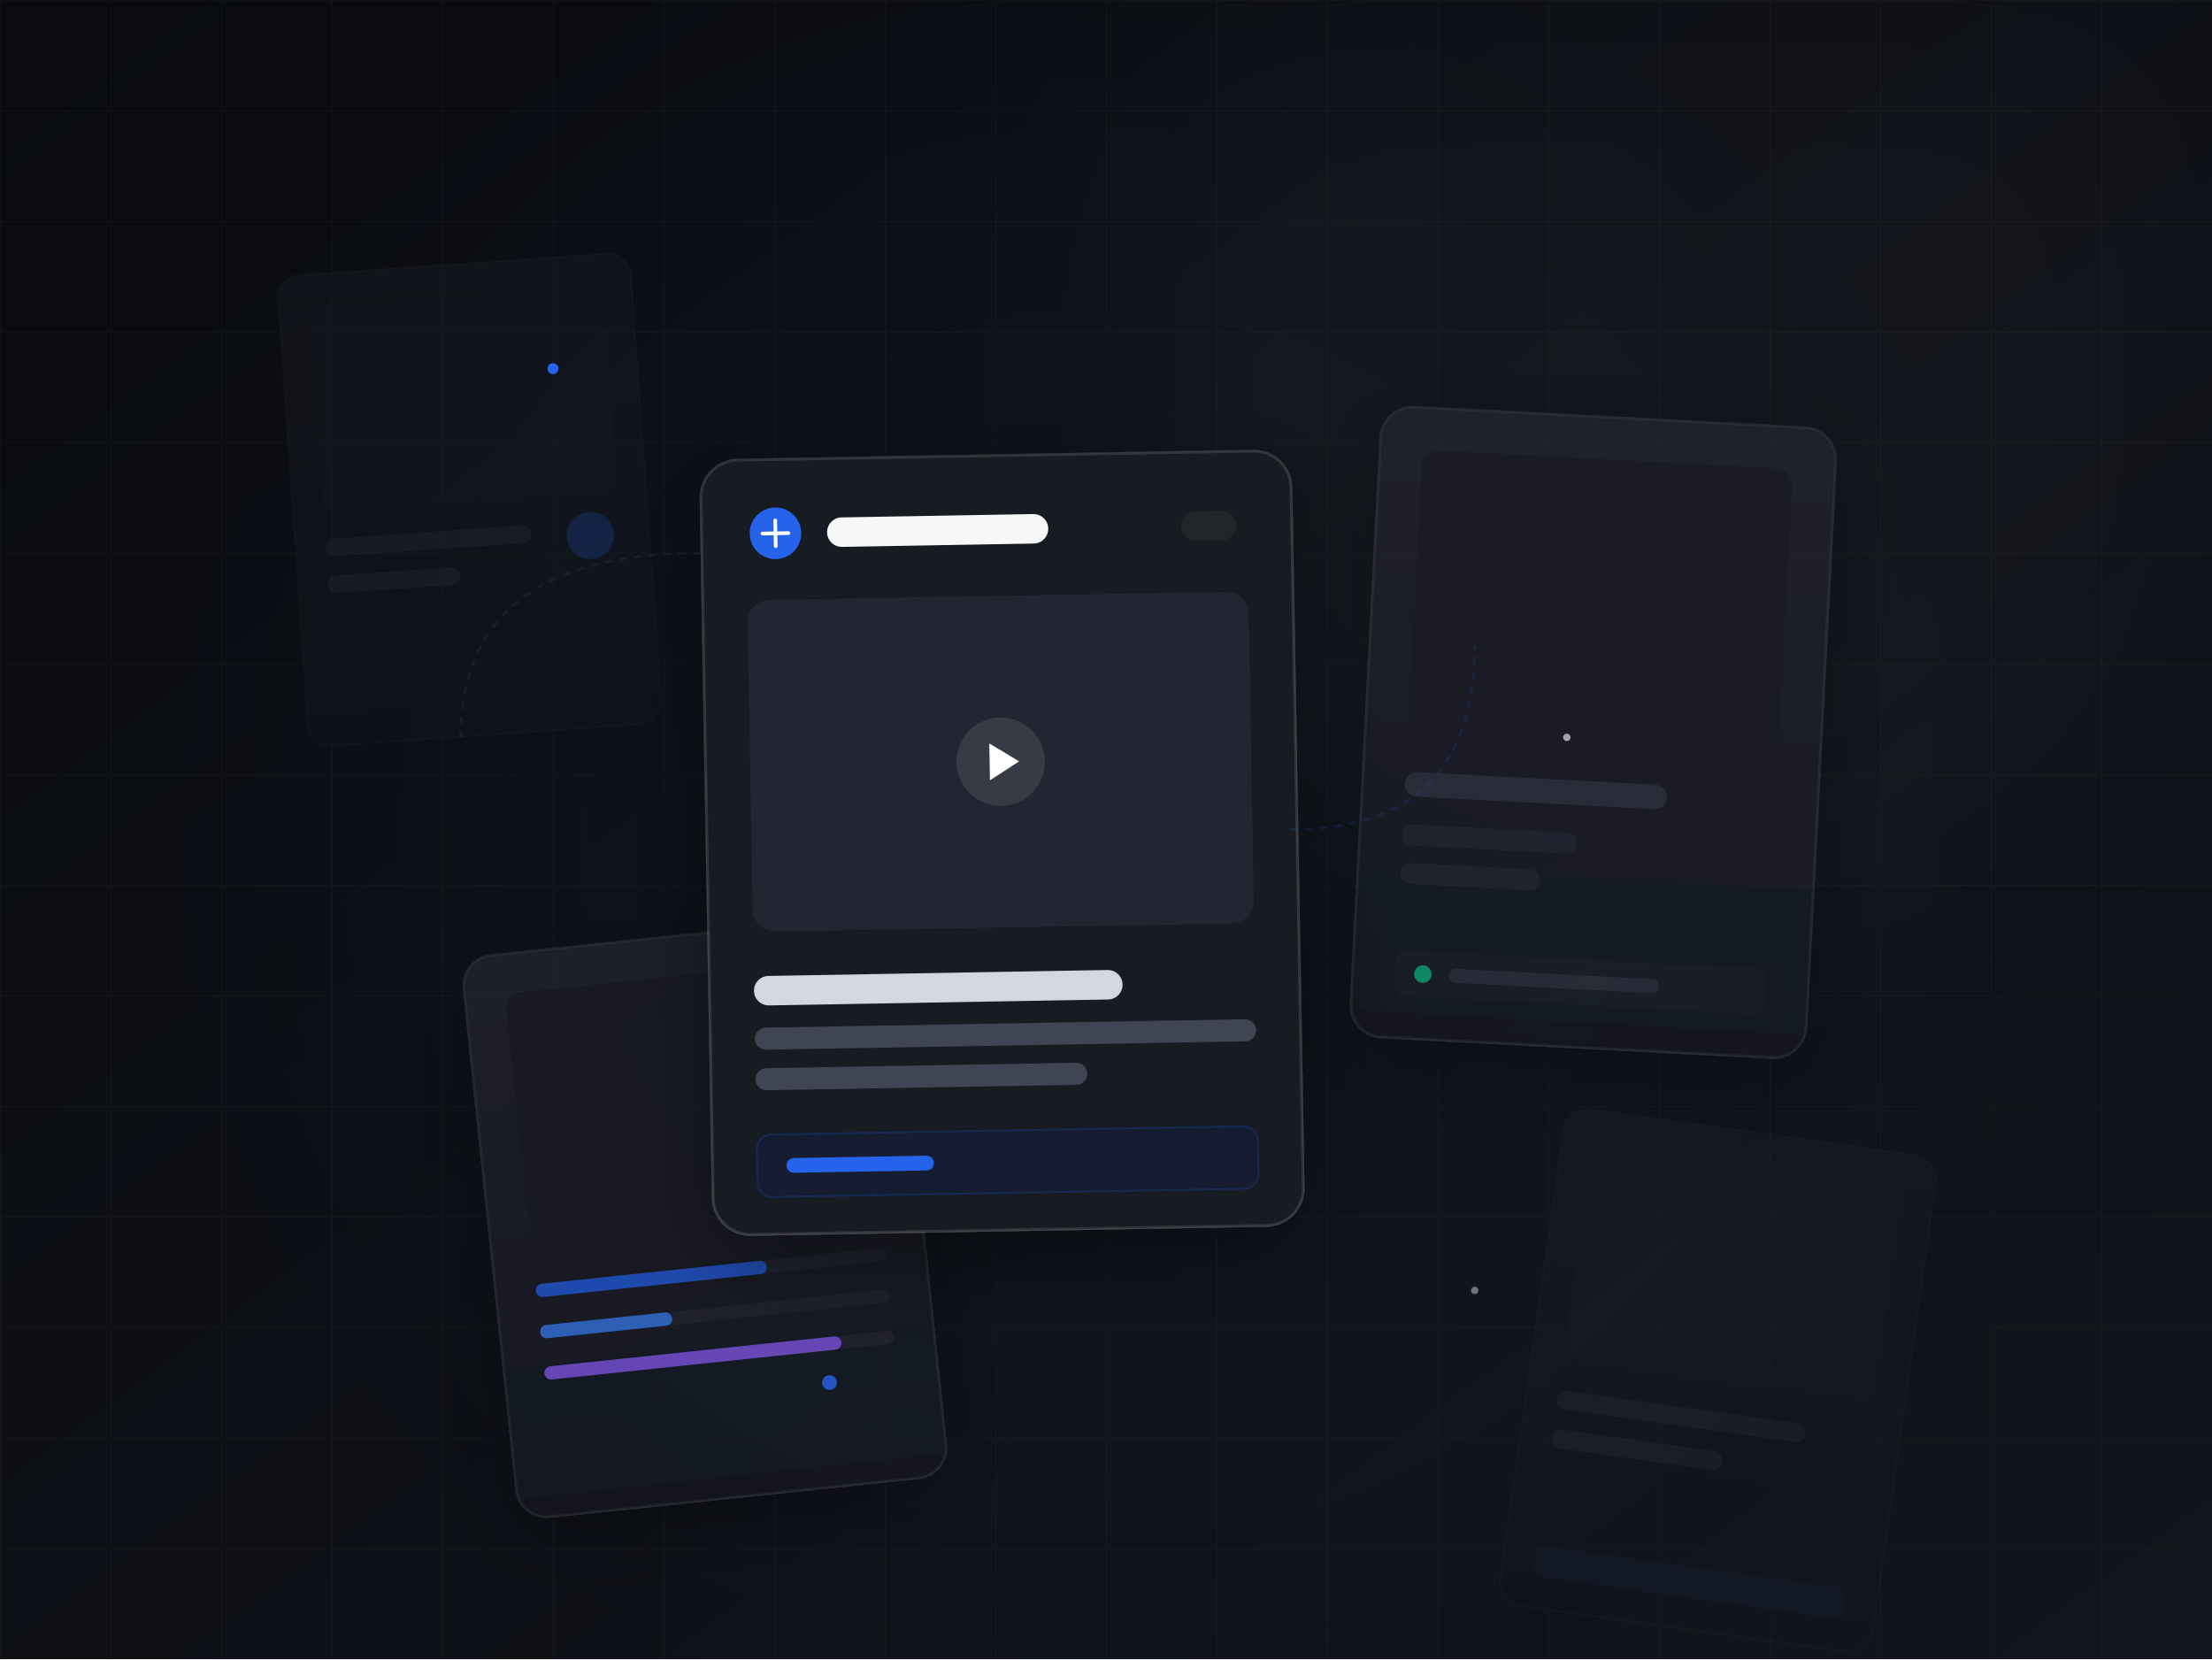
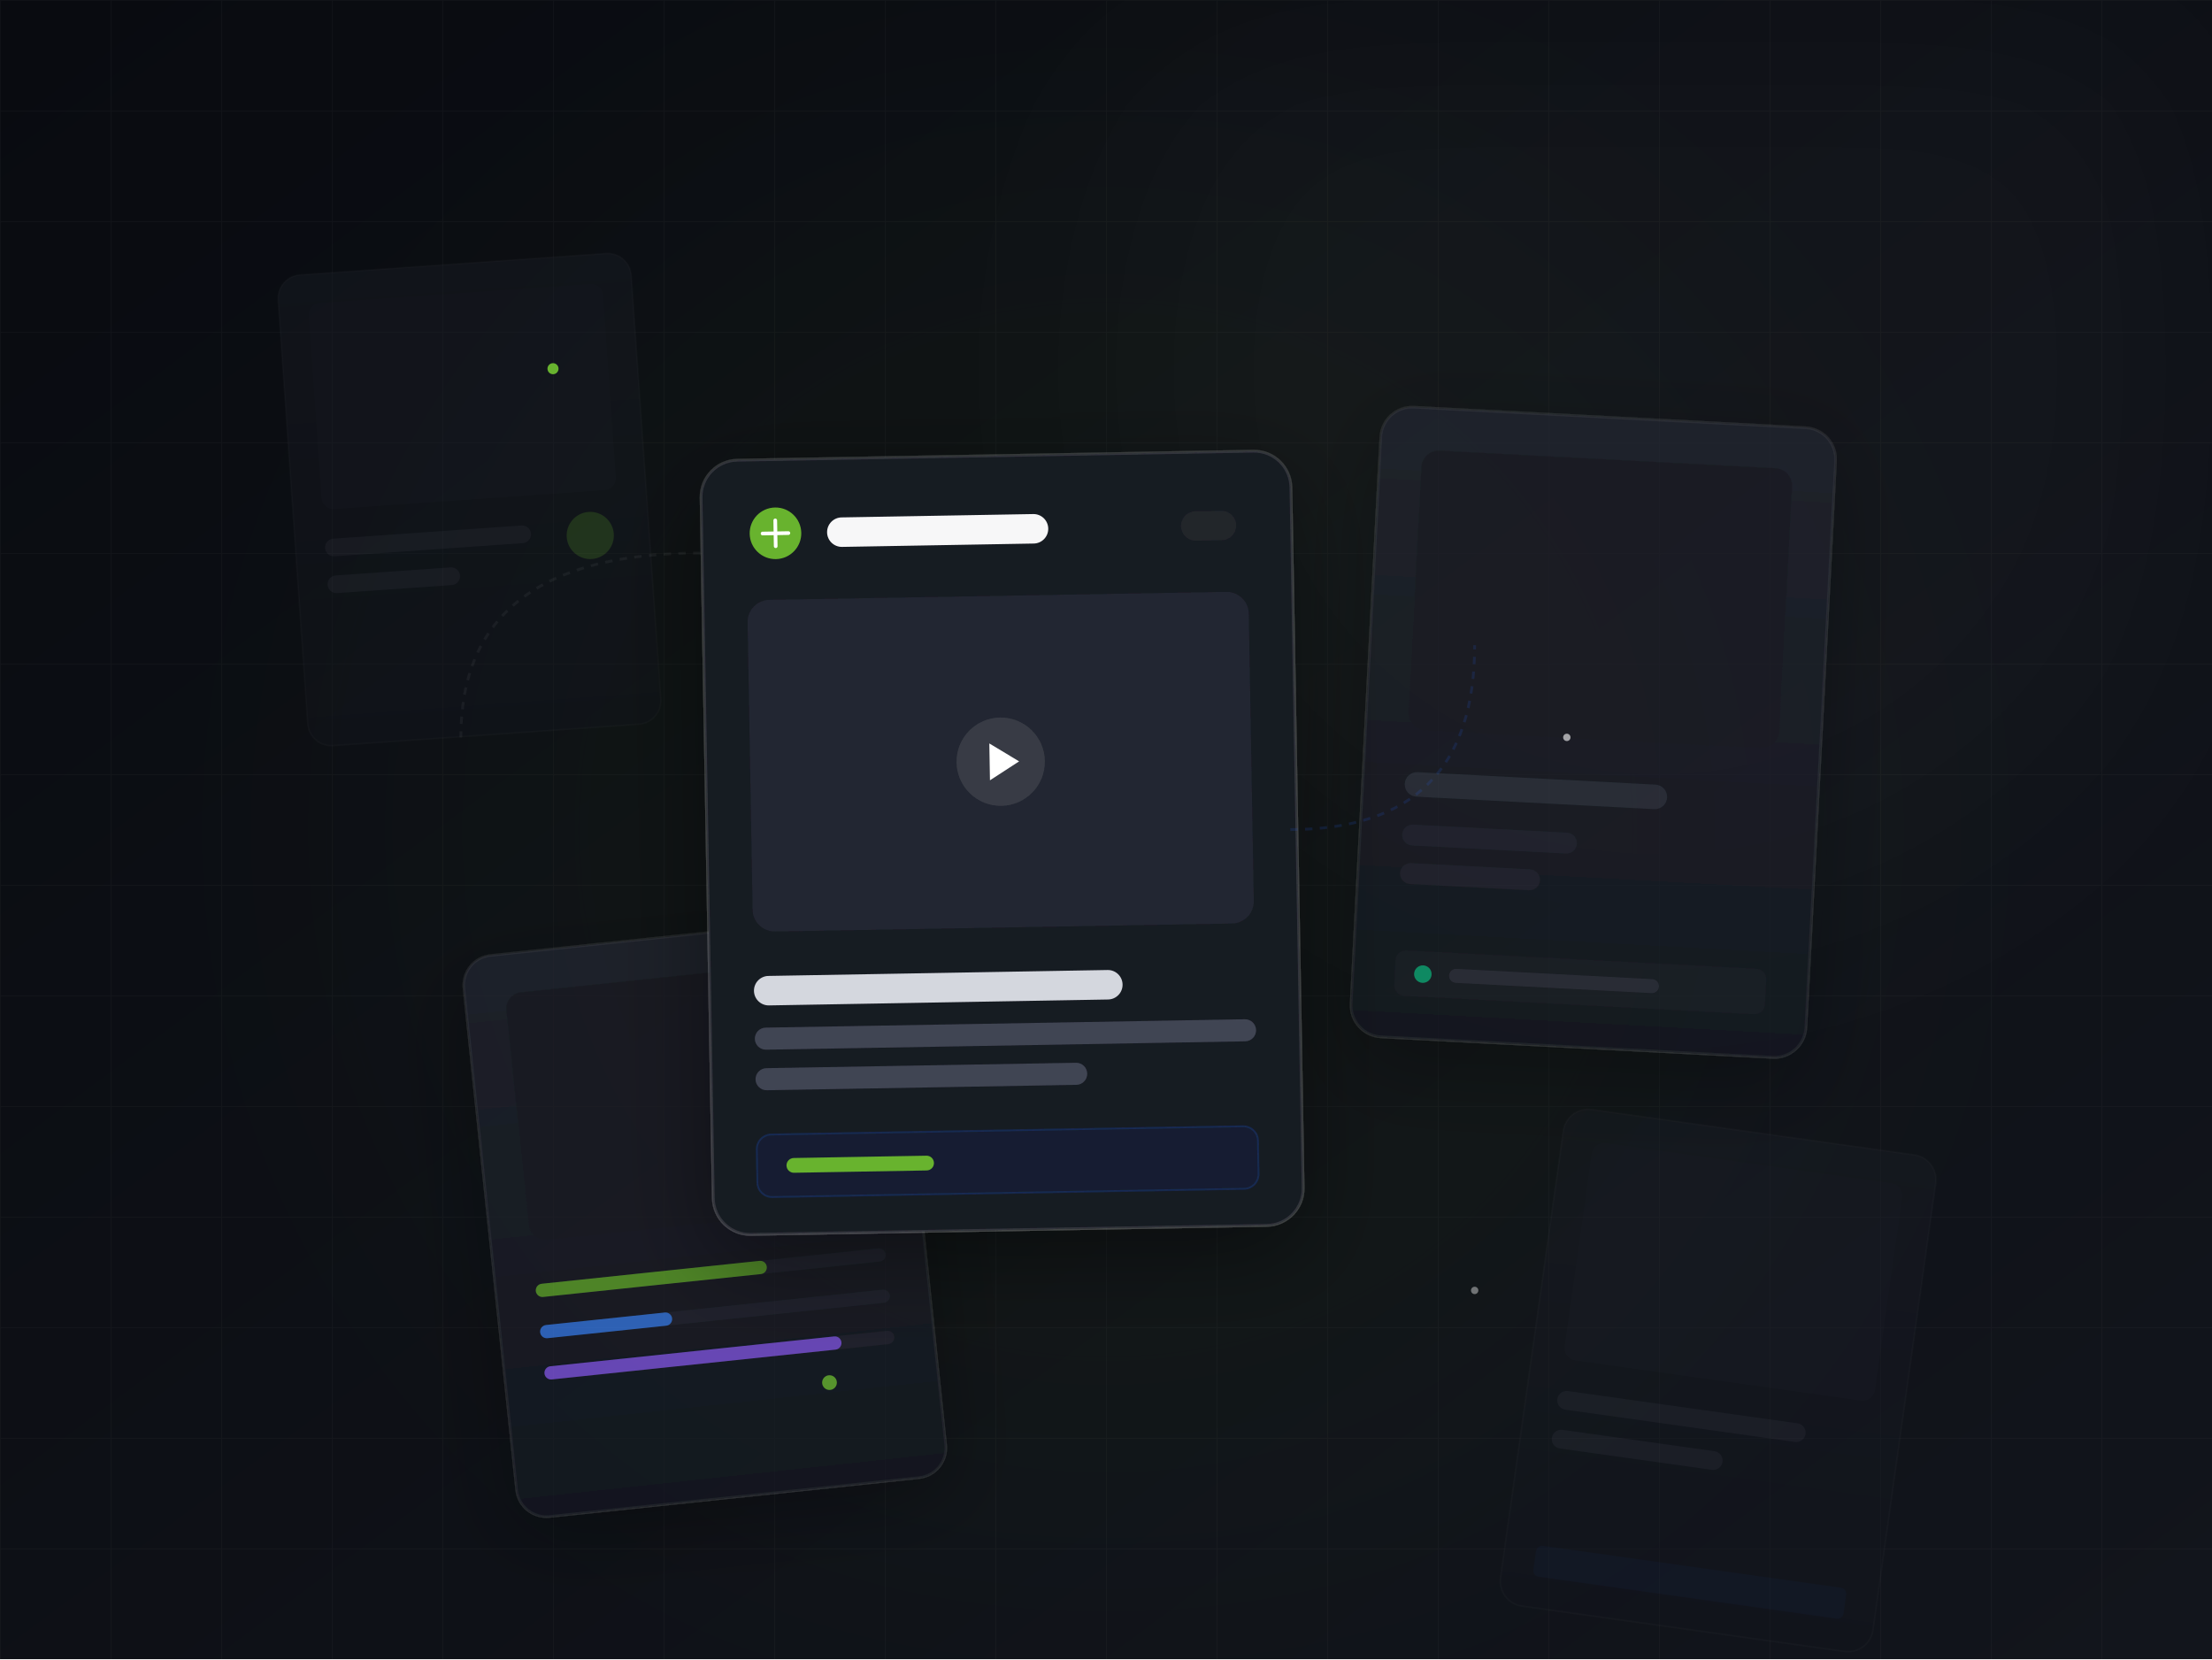
<svg xmlns="http://www.w3.org/2000/svg" viewBox="0 0 1200 900" width="100%" height="100%">
  <defs>
    <linearGradient id="bg-grad" x1="0%" y1="0%" x2="100%" y2="100%">
      <stop offset="0%" stop-color="#090B10" />
      <stop offset="100%" stop-color="#12151C" />
    </linearGradient>
    <pattern id="grid" width="60" height="60" patternUnits="userSpaceOnUse">
      <path d="M 60 0 L 0 0 0 60" fill="none" stroke="rgba(255,255,255,0.03)" stroke-width="1" />
    </pattern>
    <filter id="shadow" x="-20%" y="-20%" width="140%" height="140%">
      <feDropShadow dx="0" dy="15" stdDeviation="25" flood-color="#000" flood-opacity="0.4" />
    </filter>
    <linearGradient id="card-grad" x1="0%" y1="0%" x2="0%" y2="100%">
      <stop offset="0%" stop-color="#1A1D25" />
      <stop offset="100%" stop-color="#12151C" />
    </linearGradient>
    <linearGradient id="card-grad-light" x1="0%" y1="0%" x2="0%" y2="100%">
      <stop offset="0%" stop-color="#232631" />
      <stop offset="100%" stop-color="#161922" />
    </linearGradient>
  </defs>
  <rect width="100%" height="100%" fill="url(#bg-grad)" />
  <rect width="100%" height="100%" fill="url(#grid)" />
-   <circle cx="600" cy="450" r="400" fill="#2563EB" opacity="0.03" filter="blur(80px)" />
+   <circle cx="600" cy="450" r="400" fill="#68B32F" opacity="0.03" filter="blur(80px)" />
  <circle cx="900" cy="200" r="300" fill="#FFFFFF" opacity="0.02" filter="blur(60px)" />
  <g opacity="0.4">
    <g transform="translate(150, 150) rotate(-4) scale(0.8)">
      <rect width="240" height="320" rx="16" fill="url(#card-grad)" stroke="rgba(255,255,255,0.05)" stroke-width="1" />
      <rect x="20" y="20" width="200" height="140" rx="8" fill="#1C1F28" />
      <rect x="20" y="180" width="140" height="12" rx="6" fill="#2A2D38" />
      <rect x="20" y="205" width="90" height="12" rx="6" fill="#2A2D38" />
-       <circle cx="200" cy="190" r="16" fill="#2563EB" opacity="0.5" />
+       <circle cx="200" cy="190" r="16" fill="#68B32F" opacity="0.5" />
    </g>
    <g transform="translate(850, 600) rotate(8) scale(0.85)">
      <rect width="240" height="320" rx="16" fill="url(#card-grad)" stroke="rgba(255,255,255,0.05)" stroke-width="1" />
      <rect x="20" y="20" width="200" height="140" rx="8" fill="#1C1F28" />
      <rect x="20" y="180" width="160" height="12" rx="6" fill="#2A2D38" />
      <rect x="20" y="205" width="110" height="12" rx="6" fill="#2A2D38" />
      <rect x="20" y="280" width="200" height="20" rx="4" fill="rgba(37,99,235,0.1)" />
    </g>
  </g>
  <g opacity="0.7">
    <g transform="translate(750, 220) rotate(3) scale(0.95)" filter="url(#shadow)">
      <rect width="260" height="360" rx="18" fill="url(#card-grad-light)" stroke="rgba(255,255,255,0.08)" stroke-width="1.5" />
      <rect x="24" y="24" width="212" height="160" rx="10" fill="#1C1F28" />
      <rect x="24" y="208" width="150" height="14" rx="7" fill="#323642" />
      <rect x="24" y="238" width="100" height="12" rx="6" fill="#252834" />
      <rect x="24" y="260" width="80" height="12" rx="6" fill="#252834" />
      <rect x="24" y="310" width="212" height="26" rx="6" fill="rgba(255,255,255,0.03)" />
      <circle cx="40" cy="323" r="5" fill="#10B981" />
      <rect x="55" y="319" width="120" height="8" rx="4" fill="#323642" />
    </g>
    <g transform="translate(250, 520) rotate(-6) scale(0.9)" filter="url(#shadow)">
      <rect width="260" height="340" rx="18" fill="url(#card-grad-light)" stroke="rgba(255,255,255,0.08)" stroke-width="1.5" />
      <rect x="24" y="24" width="212" height="150" rx="10" fill="#1C1F28" />
      <rect x="24" y="200" width="212" height="8" rx="4" fill="#252834" />
-       <rect x="24" y="200" width="140" height="8" rx="4" fill="#2563EB" />
+       <rect x="24" y="200" width="140" height="8" rx="4" fill="#68B32F" />
      <rect x="24" y="225" width="212" height="8" rx="4" fill="#252834" />
      <rect x="24" y="225" width="80" height="8" rx="4" fill="#3B82F6" />
      <rect x="24" y="250" width="212" height="8" rx="4" fill="#252834" />
      <rect x="24" y="250" width="180" height="8" rx="4" fill="#8B5CF6" />
    </g>
  </g>
  <g transform="translate(380, 250) rotate(-1)" filter="url(#shadow)">
    <rect width="320" height="420" rx="20" fill="#171A22" stroke="rgba(255,255,255,0.12)" stroke-width="1.5" />
-     <circle cx="40" cy="40" r="14" fill="#2563EB" />
+     <circle cx="40" cy="40" r="14" fill="#68B32F" />
    <path d="M 33 40 L 47 40 M 40 33 L 40 47" stroke="#FFF" stroke-width="2" stroke-linecap="round" />
    <rect x="68" y="32" width="120" height="16" rx="8" fill="#F7F7F8" />
    <rect x="260" y="32" width="30" height="16" rx="8" fill="rgba(255,255,255,0.05)" />
    <rect x="24" y="76" width="272" height="180" rx="12" fill="#212530" />
    <circle cx="160" cy="166" r="24" fill="rgba(255,255,255,0.1)" />
    <path d="M 154 156 L 170 166 L 154 176 Z" fill="#FFF" />
    <rect x="24" y="280" width="200" height="16" rx="8" fill="#D4D7DE" />
    <rect x="24" y="308" width="272" height="12" rx="6" fill="#3F4452" />
    <rect x="24" y="330" width="180" height="12" rx="6" fill="#3F4452" />
    <rect x="24" y="366" width="272" height="34" rx="8" fill="rgba(37,99,235,0.08)" stroke="rgba(37,99,235,0.2)" stroke-width="1" />
-     <rect x="40" y="379" width="80" height="8" rx="4" fill="#2563EB" />
+     <rect x="40" y="379" width="80" height="8" rx="4" fill="#68B32F" />
  </g>
-   <circle cx="300" cy="200" r="3" fill="#2563EB" />
+   <circle cx="300" cy="200" r="3" fill="#68B32F" />
  <circle cx="850" cy="400" r="2" fill="#FFFFFF" opacity="0.6" />
-   <circle cx="450" cy="750" r="4" fill="#2563EB" opacity="0.8" />
+   <circle cx="450" cy="750" r="4" fill="#68B32F" opacity="0.8" />
  <circle cx="800" cy="700" r="2" fill="#FFFFFF" opacity="0.4" />
  <path d="M 380 300 Q 250 300 250 400" fill="none" stroke="rgba(255,255,255,0.05)" stroke-width="1.5" stroke-dasharray="4 4" />
  <path d="M 700 450 Q 800 450 800 350" fill="none" stroke="rgba(37,99,235,0.15)" stroke-width="1.5" stroke-dasharray="4 4" />
</svg>
